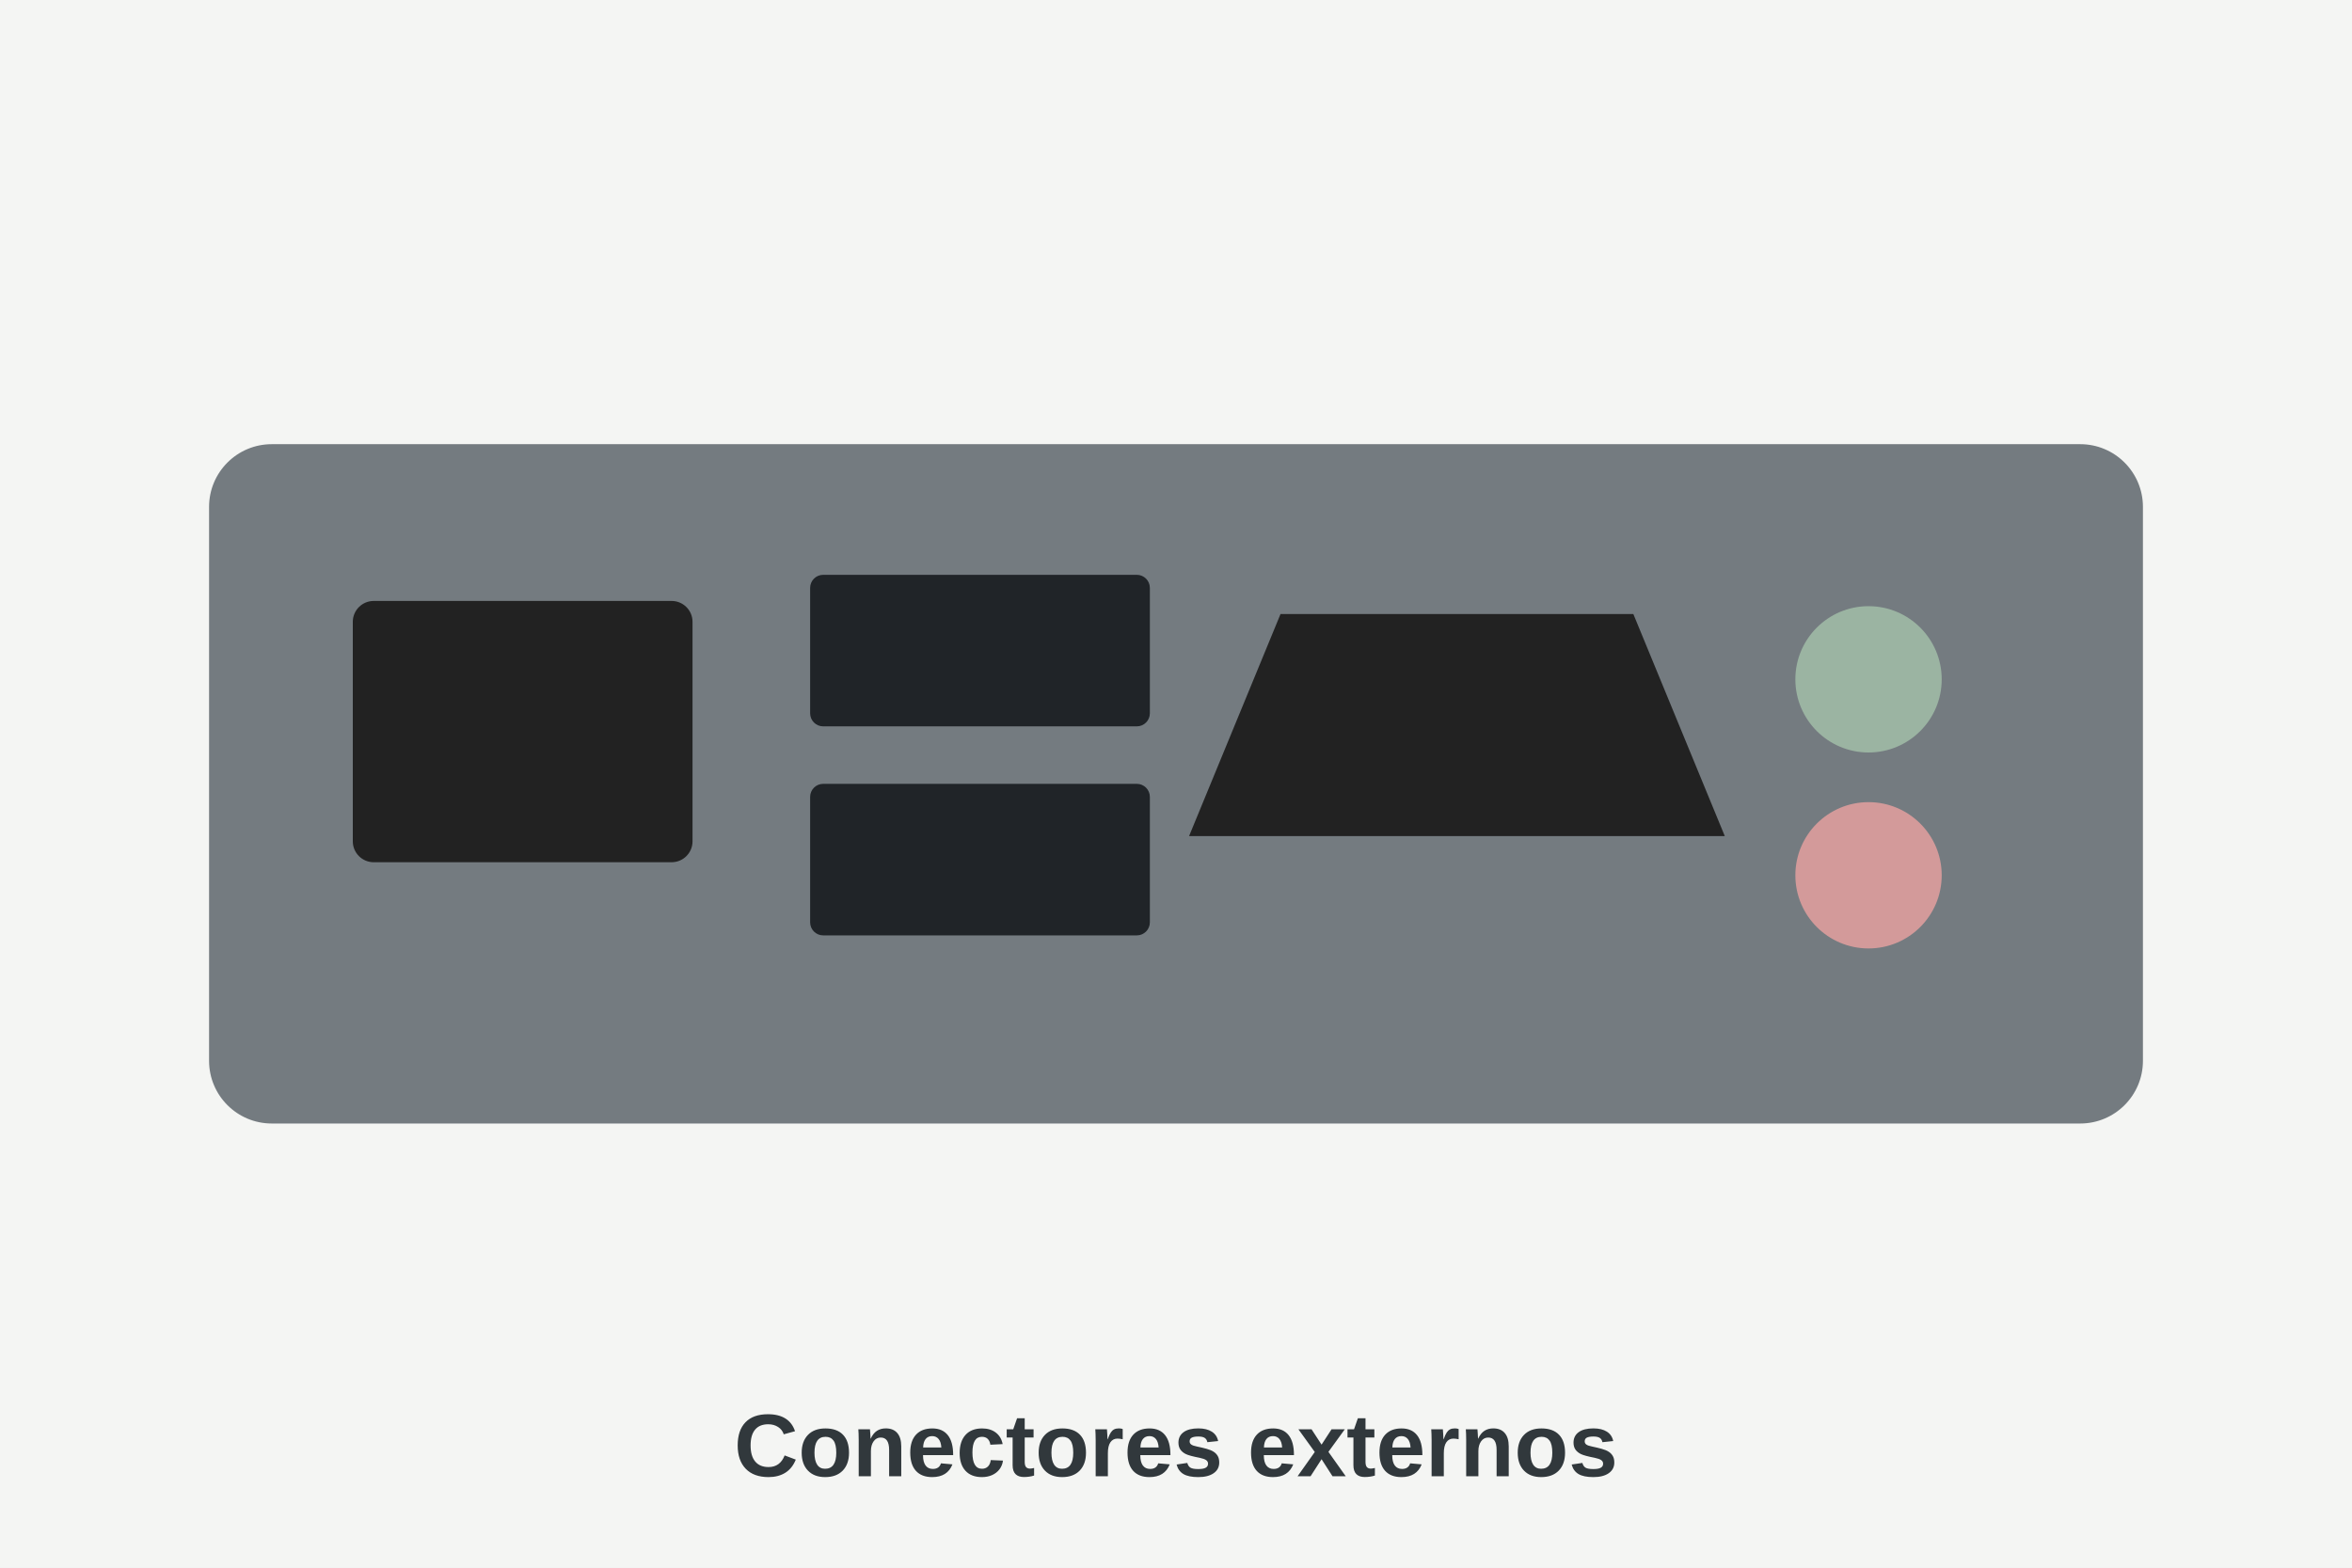
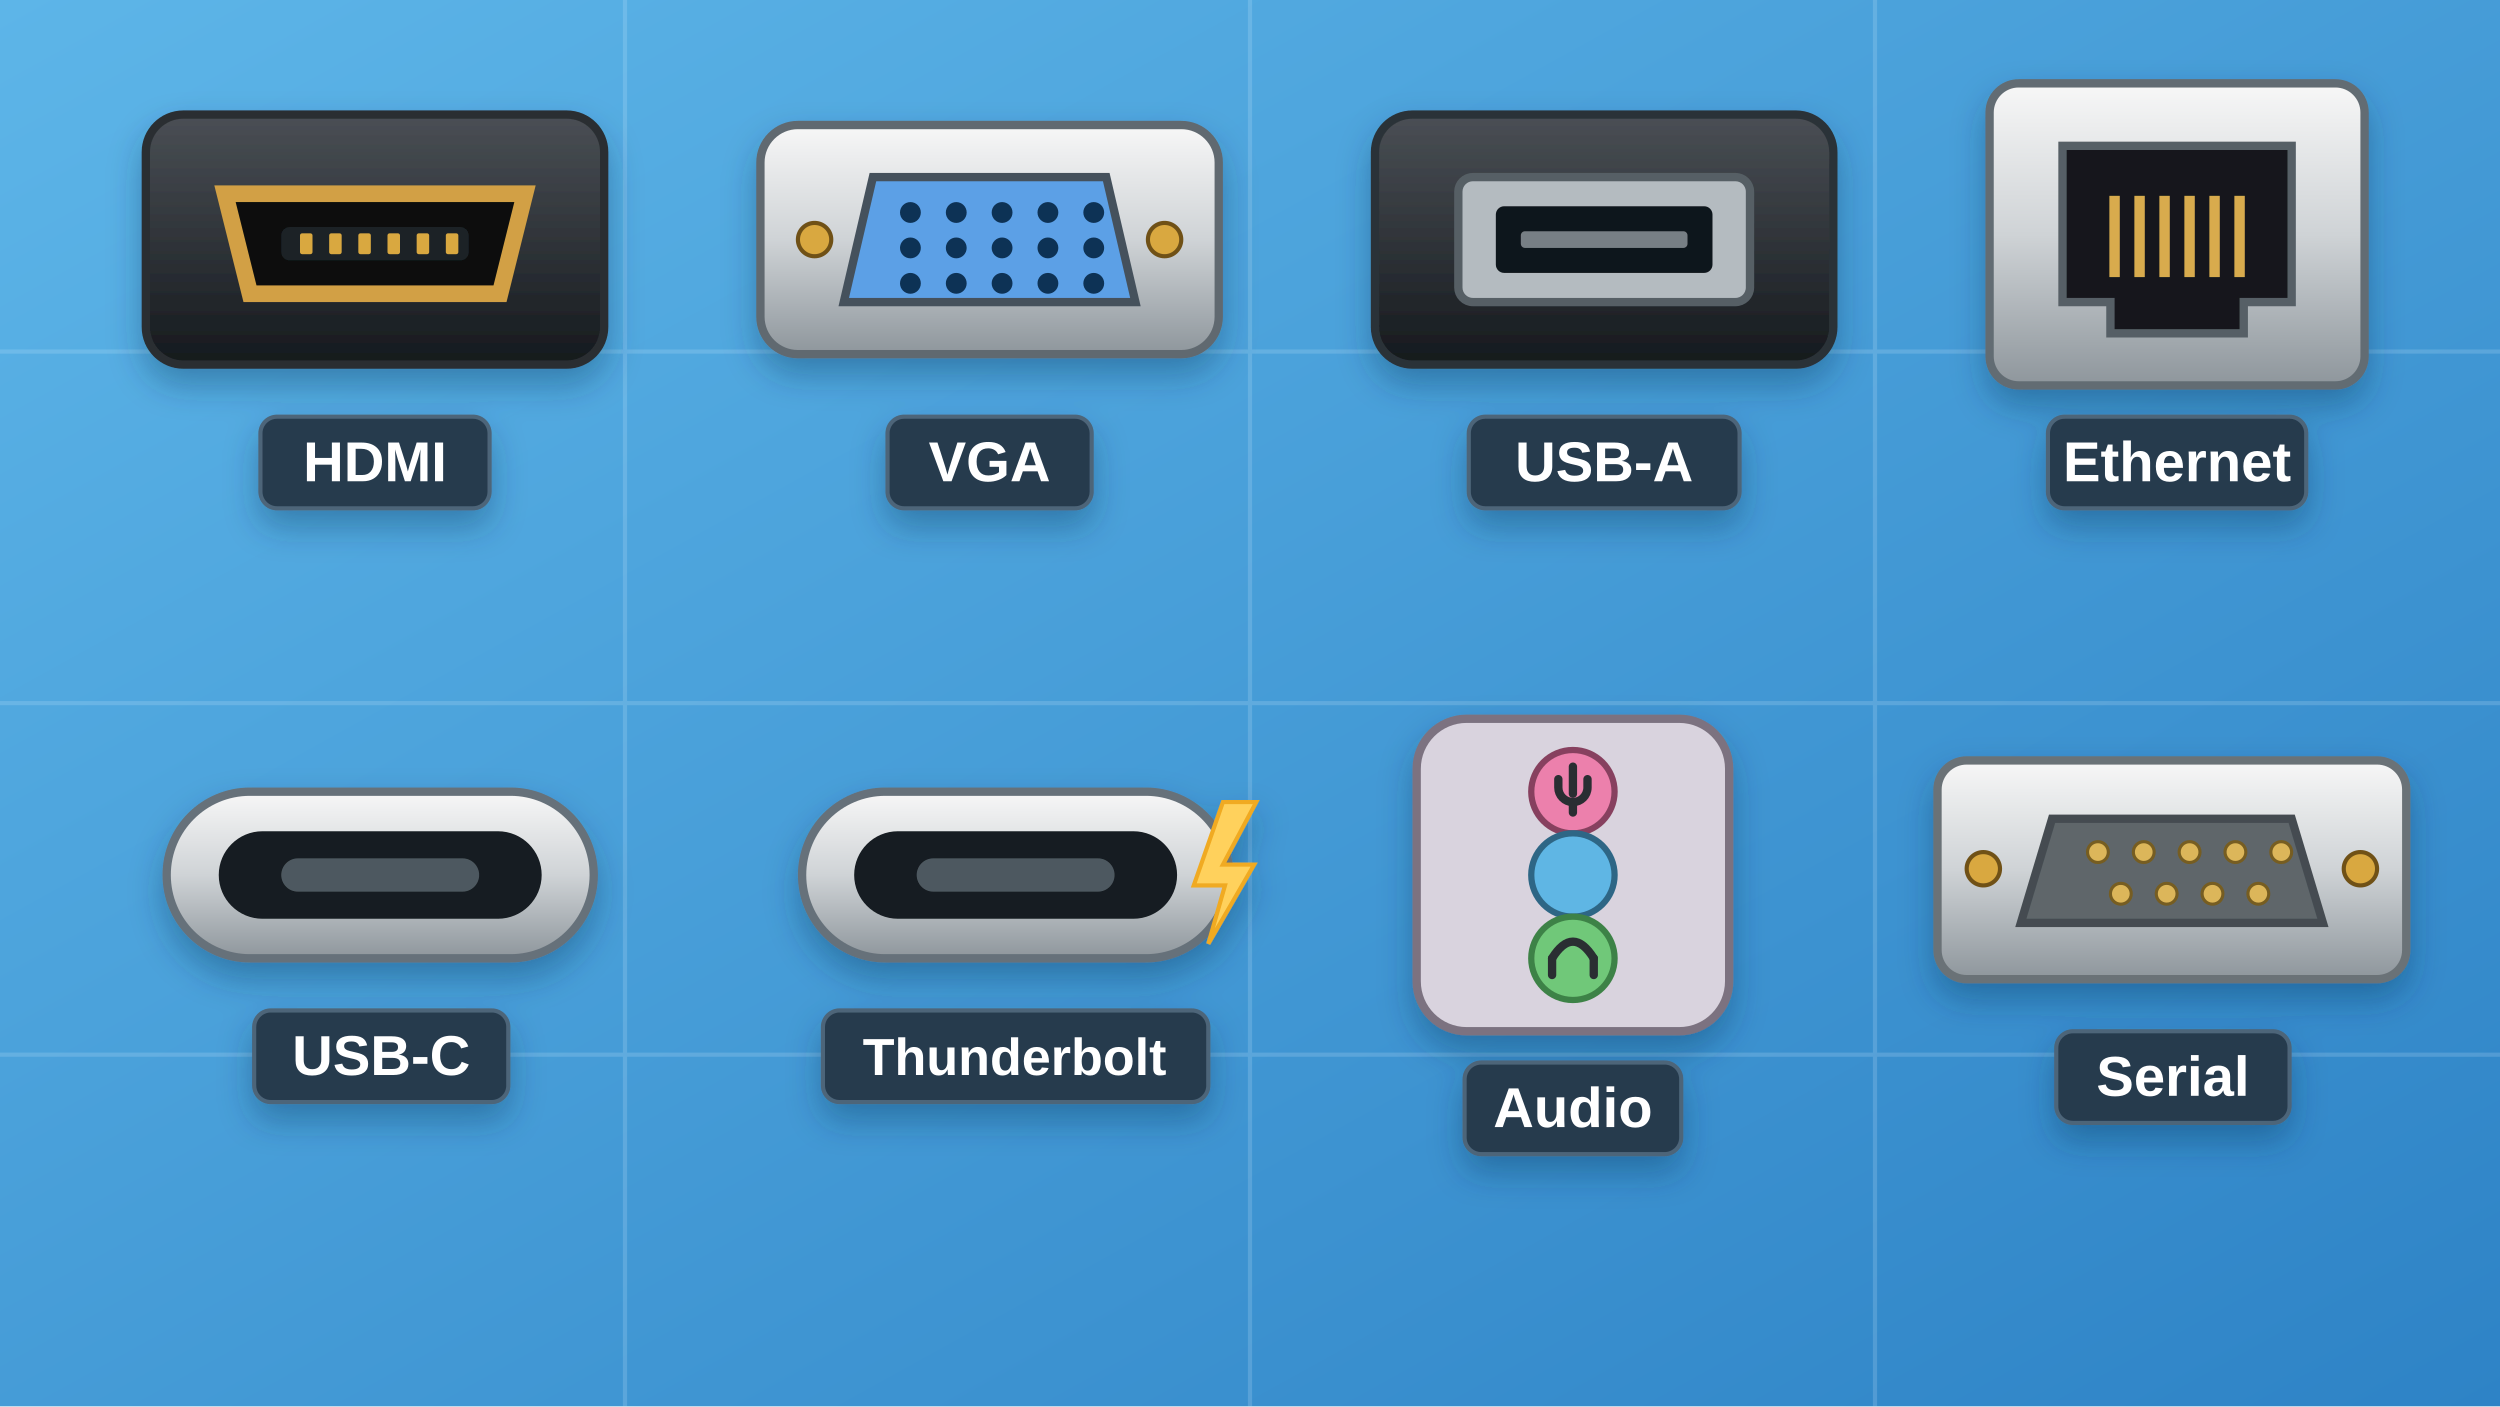
- <svg xmlns="http://www.w3.org/2000/svg" viewBox="0 0 900 600" role="img" aria-label="Conectores externos">
-   <rect width="900" height="600" fill="#f4f5f3" />
-   <rect x="80" y="170" width="740" height="260" rx="24" fill="#747b80" />
-   <rect x="135" y="230" width="130" height="100" rx="8" fill="#222" />
-   <rect x="310" y="220" width="130" height="58" rx="5" fill="#202428" />
-   <rect x="310" y="300" width="130" height="58" rx="5" fill="#202428" />
-   <path d="M490 235 h135 l35 85 h-205z" fill="#222" />
-   <circle cx="715" cy="260" r="28" fill="#9bb4a2" />
-   <circle cx="715" cy="335" r="28" fill="#d39a9a" />
-   <text x="450" y="565" text-anchor="middle" font-family="Arial,sans-serif" font-size="34" font-weight="700" fill="#31383c">Conectores externos</text>
+ <svg xmlns="http://www.w3.org/2000/svg" width="1200" height="675" viewBox="0 0 1200 675" role="img" aria-labelledby="title desc">
+   <defs>
+     <linearGradient id="bg" x1="0" y1="0" x2="1" y2="1">
+       <stop offset="0" stop-color="#5db5e8" />
+       <stop offset="1" stop-color="#2e83c6" />
+     </linearGradient>
+     <linearGradient id="metal" x1="0" y1="0" x2="0" y2="1">
+       <stop offset="0" stop-color="#f7f7f7" />
+       <stop offset="0.5" stop-color="#cfd3d6" />
+       <stop offset="1" stop-color="#8e969c" />
+     </linearGradient>
+     <linearGradient id="darkmetal" x1="0" y1="0" x2="0" y2="1">
+       <stop offset="0" stop-color="#4a4f55" />
+       <stop offset="1" stop-color="#15191d" />
+     </linearGradient>
+     <filter id="shadow" x="-20%" y="-20%" width="140%" height="160%">
+       <feDropShadow dx="0" dy="8" stdDeviation="8" flood-color="#0b3657" flood-opacity=".35" />
+     </filter>
+     <style>
+       .label { font: 700 27px system-ui, -apple-system, "Segoe UI", Arial, sans-serif; fill:#fff; }
+       .small { font: 700 25px system-ui, -apple-system, "Segoe UI", Arial, sans-serif; fill:#fff; }
+       .tag { fill:#263b4e; stroke:#4d6579; stroke-width:2; }
+       .gold { fill:#d9a83f; }
+       .pin { fill:#d9a83f; stroke:#6f5119; stroke-width:2; }
+     </style>
+   </defs>
+   <rect width="1200" height="675" fill="url(#bg)" />
+   <g opacity=".18" stroke="#d7efff" stroke-width="2">
+     <path d="M0 337.5H1200" />
+     <path d="M300 0V675M600 0V675M900 0V675" />
+     <path d="M0 168.75H1200M0 506.25H1200" />
+   </g>
+   <g transform="translate(70 55)" filter="url(#shadow)">
+     <rect x="0" y="0" width="220" height="120" rx="18" fill="url(#darkmetal)" stroke="#2b2f33" stroke-width="4" />
+     <path d="M38 38 H182 L170 86 H50 Z" fill="#090b0c" stroke="#d2a044" stroke-width="8" />
+     <rect x="65" y="54" width="90" height="16" rx="4" fill="#1d2327" />
+     <g class="gold">
+       <rect x="74" y="57" width="6" height="10" rx="1" />
+       <rect x="88" y="57" width="6" height="10" rx="1" />
+       <rect x="102" y="57" width="6" height="10" rx="1" />
+       <rect x="116" y="57" width="6" height="10" rx="1" />
+       <rect x="130" y="57" width="6" height="10" rx="1" />
+       <rect x="144" y="57" width="6" height="10" rx="1" />
+     </g>
+     <rect class="tag" x="55" y="145" width="110" height="44" rx="8" />
+     <text class="label" x="110" y="176" text-anchor="middle">HDMI</text>
+   </g>
+   <g transform="translate(365 55)" filter="url(#shadow)">
+     <rect x="0" y="5" width="220" height="110" rx="18" fill="url(#metal)" stroke="#606970" stroke-width="4" />
+     <path d="M54 30 H166 L180 90 H40 Z" fill="#5ca0e6" stroke="#45515c" stroke-width="4" />
+     <g fill="#0e3154">
+       <circle cx="72" cy="47" r="5" />
+       <circle cx="94" cy="47" r="5" />
+       <circle cx="116" cy="47" r="5" />
+       <circle cx="138" cy="47" r="5" />
+       <circle cx="160" cy="47" r="5" />
+       <circle cx="72" cy="64" r="5" />
+       <circle cx="94" cy="64" r="5" />
+       <circle cx="116" cy="64" r="5" />
+       <circle cx="138" cy="64" r="5" />
+       <circle cx="160" cy="64" r="5" />
+       <circle cx="72" cy="81" r="5" />
+       <circle cx="94" cy="81" r="5" />
+       <circle cx="116" cy="81" r="5" />
+       <circle cx="138" cy="81" r="5" />
+       <circle cx="160" cy="81" r="5" />
+     </g>
+     <circle class="pin" cx="26" cy="60" r="8" />
+     <circle class="pin" cx="194" cy="60" r="8" />
+     <rect class="tag" x="61" y="145" width="98" height="44" rx="8" />
+     <text class="label" x="110" y="176" text-anchor="middle">VGA</text>
+   </g>
+   <g transform="translate(660 55)" filter="url(#shadow)">
+     <rect x="0" y="0" width="220" height="120" rx="18" fill="url(#darkmetal)" stroke="#2c3338" stroke-width="4" />
+     <rect x="40" y="30" width="140" height="60" rx="7" fill="#b4bbc0" stroke="#565f65" stroke-width="4" />
+     <rect x="58" y="44" width="104" height="32" rx="4" fill="#11171c" />
+     <rect x="70" y="56" width="80" height="8" rx="2" fill="#777f85" />
+     <rect class="tag" x="45" y="145" width="130" height="44" rx="8" />
+     <text class="label" x="110" y="176" text-anchor="middle">USB-A</text>
+   </g>
+   <g transform="translate(955 40)" filter="url(#shadow)">
+     <rect x="0" y="0" width="180" height="145" rx="14" fill="url(#metal)" stroke="#626c73" stroke-width="4" />
+     <path d="M35 30 H145 V105 H122 V120 H58 V105 H35 Z" fill="#15191c" stroke="#565f66" stroke-width="4" />
+     <g stroke="#d8ab4e" stroke-width="5">
+       <line x1="60" y1="54" x2="60" y2="93" />
+       <line x1="72" y1="54" x2="72" y2="93" />
+       <line x1="84" y1="54" x2="84" y2="93" />
+       <line x1="96" y1="54" x2="96" y2="93" />
+       <line x1="108" y1="54" x2="108" y2="93" />
+       <line x1="120" y1="54" x2="120" y2="93" />
+     </g>
+     <rect class="tag" x="28" y="160" width="124" height="44" rx="8" />
+     <text class="label" x="90" y="191" text-anchor="middle">Ethernet</text>
+   </g>
+   <g transform="translate(80 380)" filter="url(#shadow)">
+     <rect x="0" y="0" width="205" height="80" rx="40" fill="url(#metal)" stroke="#66717a" stroke-width="4" />
+     <rect x="25" y="19" width="155" height="42" rx="21" fill="#151b20" />
+     <rect x="55" y="32" width="95" height="16" rx="8" fill="#4e5960" />
+     <rect class="tag" x="42" y="105" width="122" height="44" rx="8" />
+     <text class="label" x="103" y="136" text-anchor="middle">USB-C</text>
+   </g>
+   <g transform="translate(385 380)" filter="url(#shadow)">
+     <rect x="0" y="0" width="205" height="80" rx="40" fill="url(#metal)" stroke="#66717a" stroke-width="4" />
+     <rect x="25" y="19" width="155" height="42" rx="21" fill="#151b20" />
+     <rect x="55" y="32" width="95" height="16" rx="8" fill="#4e5960" />
+     <path d="M218 5 l-16 30 h15 l-22 38 8-28 h-15 l14-40 z" fill="#ffd15c" stroke="#f0aa20" stroke-width="2" />
+     <rect class="tag" x="10" y="105" width="185" height="44" rx="8" />
+     <text class="small" x="102" y="136" text-anchor="middle">Thunderbolt</text>
+   </g>
+   <g transform="translate(680 345)" filter="url(#shadow)">
+     <rect x="0" y="0" width="150" height="150" rx="24" fill="#d9d3de" stroke="#7b7280" stroke-width="4" />
+     <circle cx="75" cy="35" r="20" fill="#ec80ac" stroke="#87415e" stroke-width="3" />
+     <circle cx="75" cy="75" r="20" fill="#5eb6e4" stroke="#2d6685" stroke-width="3" />
+     <circle cx="75" cy="115" r="20" fill="#70c879" stroke="#3e8246" stroke-width="3" />
+     <g fill="none" stroke="#292e32" stroke-width="4" stroke-linecap="round">
+       <path d="M75 23 v13" />
+       <path d="M68 29 v4 a7 7 0 0 0 14 0 v-4" />
+       <path d="M75 40 v5" />
+       <path d="M65 115 q10-16 20 0" />
+       <path d="M65 115 v8M85 115 v8" />
+     </g>
+     <rect class="tag" x="23" y="165" width="104" height="44" rx="8" />
+     <text class="label" x="75" y="196" text-anchor="middle">Audio</text>
+   </g>
+   <g transform="translate(930 365)" filter="url(#shadow)">
+     <rect x="0" y="0" width="225" height="105" rx="14" fill="url(#metal)" stroke="#6a7277" stroke-width="4" />
+     <path d="M55 28 H170 L185 78 H40 Z" fill="#5e666b" stroke="#454c51" stroke-width="4" />
+     <g fill="#dcb65a" stroke="#765d20" stroke-width="1.5">
+       <circle cx="77" cy="44" r="5" />
+       <circle cx="99" cy="44" r="5" />
+       <circle cx="121" cy="44" r="5" />
+       <circle cx="143" cy="44" r="5" />
+       <circle cx="165" cy="44" r="5" />
+       <circle cx="88" cy="64" r="5" />
+       <circle cx="110" cy="64" r="5" />
+       <circle cx="132" cy="64" r="5" />
+       <circle cx="154" cy="64" r="5" />
+     </g>
+     <circle class="pin" cx="22" cy="52" r="8" />
+     <circle class="pin" cx="203" cy="52" r="8" />
+     <rect class="tag" x="57" y="130" width="112" height="44" rx="8" />
+     <text class="label" x="113" y="161" text-anchor="middle">Serial</text>
+   </g>
</svg>
